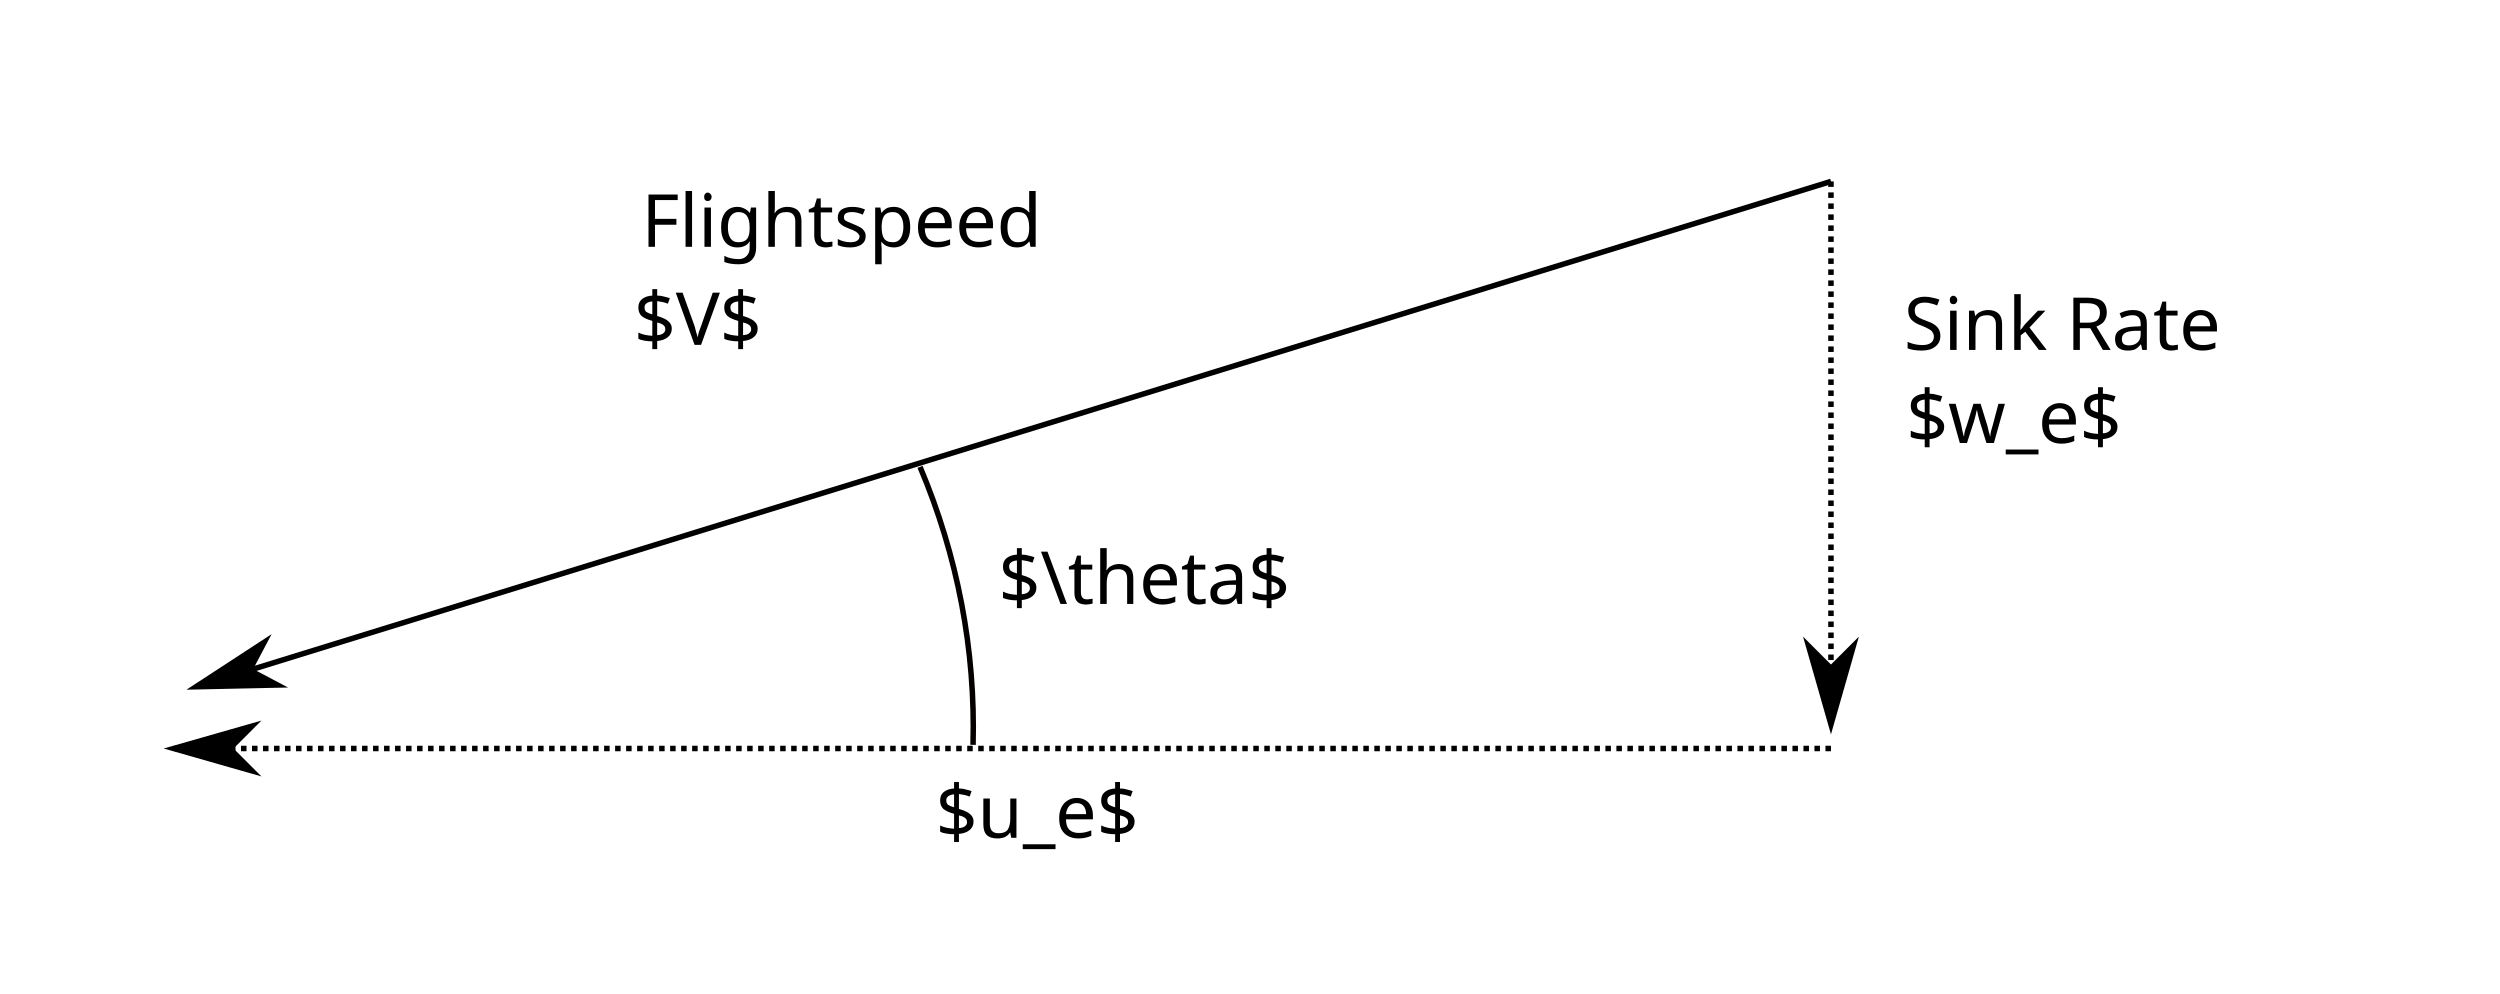
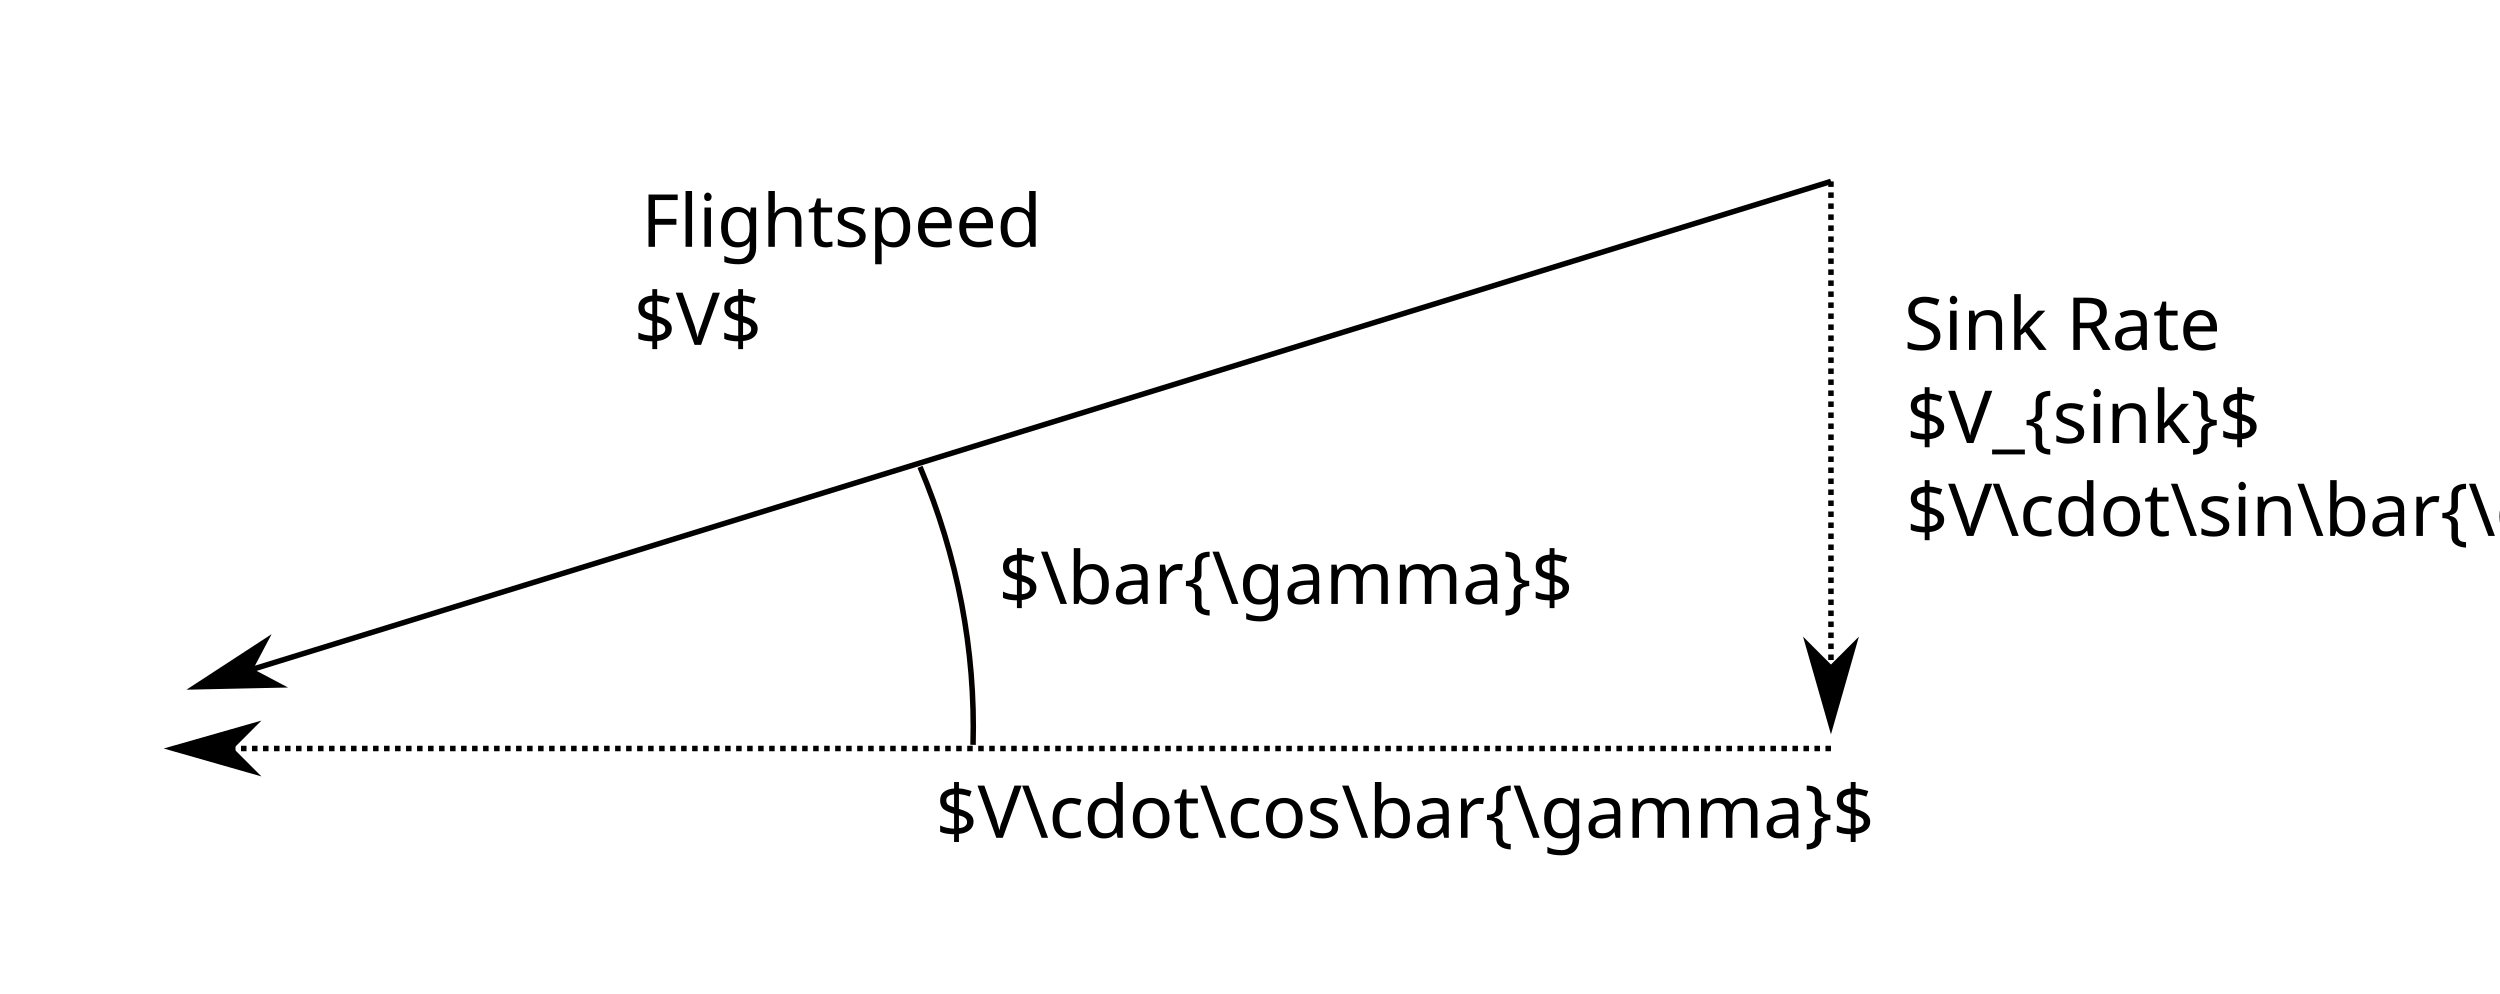
- <svg xmlns="http://www.w3.org/2000/svg" id="svg7516" version="1.1" viewBox="0 0 120.42 47.867" height="47.867mm" width="120.42mm">
+ <svg xmlns="http://www.w3.org/2000/svg" width="120.42mm" height="47.867mm" viewBox="0 0 120.42 47.867" version="1.1" id="svg7516">
  <defs id="defs7510">
-     <marker style="overflow:visible" id="marker8213" refX="0" refY="0" orient="auto">
-       <path transform="matrix(-0.8,0,0,-0.8,-10,0)" style="fill:#000000;fill-opacity:1;fill-rule:evenodd;stroke:#000000;stroke-width:1pt;stroke-opacity:1" d="M 0,0 5,-5 -12.5,0 5,5 Z" id="path8211" />
+     <marker orient="auto" refY="0" refX="0" id="marker8213" style="overflow:visible">
+       <path id="path8211" d="M 0,0 5,-5 -12.5,0 5,5 Z" style="fill:#000000;fill-opacity:1;fill-rule:evenodd;stroke:#000000;stroke-width:1pt;stroke-opacity:1" transform="matrix(-0.8,0,0,-0.8,-10,0)" />
    </marker>
-     <marker style="overflow:visible" id="marker8119" refX="0" refY="0" orient="auto">
-       <path transform="matrix(-0.8,0,0,-0.8,-10,0)" style="fill:#000000;fill-opacity:1;fill-rule:evenodd;stroke:#000000;stroke-width:1pt;stroke-opacity:1" d="M 0,0 5,-5 -12.5,0 5,5 Z" id="path8117" />
+     <marker orient="auto" refY="0" refX="0" id="marker8119" style="overflow:visible">
+       <path id="path8117" d="M 0,0 5,-5 -12.5,0 5,5 Z" style="fill:#000000;fill-opacity:1;fill-rule:evenodd;stroke:#000000;stroke-width:1pt;stroke-opacity:1" transform="matrix(-0.8,0,0,-0.8,-10,0)" />
    </marker>
-     <marker style="overflow:visible" id="Arrow1Lend" refX="0" refY="0" orient="auto">
-       <path transform="matrix(-0.8,0,0,-0.8,-10,0)" style="fill:#000000;fill-opacity:1;fill-rule:evenodd;stroke:#000000;stroke-width:1pt;stroke-opacity:1" d="M 0,0 5,-5 -12.5,0 5,5 Z" id="path7085" />
+     <marker orient="auto" refY="0" refX="0" id="Arrow1Lend" style="overflow:visible">
+       <path id="path7085" d="M 0,0 5,-5 -12.5,0 5,5 Z" style="fill:#000000;fill-opacity:1;fill-rule:evenodd;stroke:#000000;stroke-width:1pt;stroke-opacity:1" transform="matrix(-0.8,0,0,-0.8,-10,0)" />
    </marker>
-     <marker style="overflow:visible" id="Arrow1Lstart" refX="0" refY="0" orient="auto">
-       <path transform="matrix(0.8,0,0,0.8,10,0)" style="fill:#000000;fill-opacity:1;fill-rule:evenodd;stroke:#000000;stroke-width:1pt;stroke-opacity:1" d="M 0,0 5,-5 -12.5,0 5,5 Z" id="path7082" />
+     <marker orient="auto" refY="0" refX="0" id="Arrow1Lstart" style="overflow:visible">
+       <path id="path7082" d="M 0,0 5,-5 -12.5,0 5,5 Z" style="fill:#000000;fill-opacity:1;fill-rule:evenodd;stroke:#000000;stroke-width:1pt;stroke-opacity:1" transform="matrix(0.8,0,0,0.8,10,0)" />
    </marker>
  </defs>
-   <g transform="translate(-28.45812,-61.7542)" id="layer1">
-     <path id="path8079" d="M 116.652,70.492 37.93,94.824" style="fill:none;stroke:#000000;stroke-width:0.265;stroke-linecap:butt;stroke-linejoin:miter;stroke-miterlimit:4;stroke-dasharray:none;stroke-opacity:1;marker-end:url(#Arrow1Lend)" />
-     <path id="path8115" d="M 116.652,70.492 V 96.613" style="fill:none;stroke:#000000;stroke-width:0.265;stroke-linecap:butt;stroke-linejoin:miter;stroke-miterlimit:4;stroke-dasharray:0.265, 0.265;stroke-dashoffset:0;stroke-opacity:1;marker-end:url(#marker8119)" />
-     <path id="path8209" d="M 116.652,97.808 H 36.856" style="fill:none;stroke:#000000;stroke-width:0.265;stroke-linecap:butt;stroke-linejoin:miter;stroke-miterlimit:4;stroke-dasharray:0.265, 0.265;stroke-dashoffset:0;stroke-opacity:1;marker-end:url(#marker8213)" />
-     <text id="text8271" y="78.367" x="58.987" style="font-style:normal;font-weight:normal;font-size:3.528px;line-height:1.25;font-family:sans-serif;fill:#000000;fill-opacity:1;stroke:none;stroke-width:0.265" xml:space="preserve">
-       <tspan style="font-size:3.528px;stroke-width:0.265" y="78.367" x="58.987" id="tspan8269">$V$</tspan>
+   <g id="layer1" transform="translate(-28.45812,-61.7542)">
+     <path style="fill:none;stroke:#000000;stroke-width:0.265;stroke-linecap:butt;stroke-linejoin:miter;stroke-miterlimit:4;stroke-dasharray:none;stroke-opacity:1;marker-end:url(#Arrow1Lend)" d="M 116.652,70.492 37.93,94.824" id="path8079" />
+     <path style="fill:none;stroke:#000000;stroke-width:0.265;stroke-linecap:butt;stroke-linejoin:miter;stroke-miterlimit:4;stroke-dasharray:0.265, 0.265;stroke-dashoffset:0;stroke-opacity:1;marker-end:url(#marker8119)" d="M 116.652,70.492 V 96.613" id="path8115" />
+     <path style="fill:none;stroke:#000000;stroke-width:0.265;stroke-linecap:butt;stroke-linejoin:miter;stroke-miterlimit:4;stroke-dasharray:0.265, 0.265;stroke-dashoffset:0;stroke-opacity:1;marker-end:url(#marker8213)" d="M 116.652,97.808 H 36.856" id="path8209" />
+     <text xml:space="preserve" style="font-style:normal;font-weight:normal;font-size:3.528px;line-height:1.25;font-family:sans-serif;fill:#000000;fill-opacity:1;stroke:none;stroke-width:0.265" x="58.987" y="78.367" id="text8271">
+       <tspan id="tspan8269" x="58.987" y="78.367" style="font-size:3.528px;stroke-width:0.265">$V$</tspan>
    </text>
-     <text xml:space="preserve" style="font-style:normal;font-weight:normal;font-size:3.528px;line-height:1.25;font-family:sans-serif;fill:#000000;fill-opacity:1;stroke:none;stroke-width:0.265" x="59.351" y="73.643" id="text8275">
-       <tspan id="tspan8273" x="59.351" y="73.643" style="font-size:3.528px;stroke-width:0.265">Flightspeed</tspan>
+     <text id="text8275" y="73.643" x="59.351" style="font-style:normal;font-weight:normal;font-size:3.528px;line-height:1.25;font-family:sans-serif;fill:#000000;fill-opacity:1;stroke:none;stroke-width:0.265" xml:space="preserve">
+       <tspan style="font-size:3.528px;stroke-width:0.265" y="73.643" x="59.351" id="tspan8273">Flightspeed</tspan>
    </text>
-     <text id="text8279" y="78.61" x="120.155" style="font-style:normal;font-weight:normal;font-size:3.528px;line-height:1.25;font-family:sans-serif;fill:#000000;fill-opacity:1;stroke:none;stroke-width:0.265" xml:space="preserve">
-       <tspan style="font-size:3.528px;stroke-width:0.265" y="78.61" x="120.155" id="tspan8277">Sink Rate</tspan>
+     <text xml:space="preserve" style="font-style:normal;font-weight:normal;font-size:3.528px;line-height:1.25;font-family:sans-serif;fill:#000000;fill-opacity:1;stroke:none;stroke-width:0.265" x="120.155" y="78.61" id="text8279">
+       <tspan id="tspan8277" x="120.155" y="78.61" style="font-size:3.528px;stroke-width:0.265">Sink Rate</tspan>
    </text>
-     <text xml:space="preserve" style="font-style:normal;font-weight:normal;font-size:3.528px;line-height:1.25;font-family:sans-serif;fill:#000000;fill-opacity:1;stroke:none;stroke-width:0.265" x="120.276" y="83.092" id="text8283">
-       <tspan id="tspan8281" x="120.276" y="83.092" style="font-size:3.528px;stroke-width:0.265">$w_e$</tspan>
+     <text id="text8283" y="83.092" x="120.276" style="font-style:normal;font-weight:normal;font-size:3.528px;line-height:1.25;font-family:sans-serif;fill:#000000;fill-opacity:1;stroke:none;stroke-width:0.265" xml:space="preserve">
+       <tspan style="font-size:3.528px;stroke-width:0.265" y="83.092" x="120.276" id="tspan8281">$V_{sink}$</tspan>
    </text>
-     <text id="text8287" y="102.108" x="73.522" style="font-style:normal;font-weight:normal;font-size:3.528px;line-height:1.25;font-family:sans-serif;fill:#000000;fill-opacity:1;stroke:none;stroke-width:0.265" xml:space="preserve">
-       <tspan style="font-size:3.528px;stroke-width:0.265" y="102.108" x="73.522" id="tspan8285">$u_e$</tspan>
+     <text xml:space="preserve" style="font-style:normal;font-weight:normal;font-size:3.528px;line-height:1.25;font-family:sans-serif;fill:#000000;fill-opacity:1;stroke:none;stroke-width:0.265" x="73.522" y="102.108" id="text8287">
+       <tspan id="tspan8285" x="73.522" y="102.108" style="font-size:3.528px;stroke-width:0.265">$V\cdot\cos\bar{\gamma}$</tspan>
    </text>
-     <path d="m 72.774,84.242 a 41.788,36.337 0 0 1 2.554,13.39" id="path8289" style="fill:none;fill-opacity:0.976;stroke:#050000;stroke-width:0.265;stroke-miterlimit:4;stroke-dasharray:none;stroke-dashoffset:0;stroke-opacity:1" />
-     <text id="text8293" y="90.843" x="76.55" style="font-style:normal;font-weight:normal;font-size:3.528px;line-height:1.25;font-family:sans-serif;fill:#000000;fill-opacity:1;stroke:none;stroke-width:0.265" xml:space="preserve">
-       <tspan style="font-size:3.528px;stroke-width:0.265" y="90.843" x="76.55" id="tspan8291">$\theta$</tspan>
+     <path style="fill:none;fill-opacity:0.976;stroke:#050000;stroke-width:0.265;stroke-miterlimit:4;stroke-dasharray:none;stroke-dashoffset:0;stroke-opacity:1" id="path8289" d="m 72.774,84.242 a 41.788,36.337 0 0 1 2.554,13.39" />
+     <text xml:space="preserve" style="font-style:normal;font-weight:normal;font-size:3.528px;line-height:1.25;font-family:sans-serif;fill:#000000;fill-opacity:1;stroke:none;stroke-width:0.265" x="76.55" y="90.843" id="text8293">
+       <tspan id="tspan8291" x="76.55" y="90.843" style="font-size:3.528px;stroke-width:0.265">$\bar{\gamma}$</tspan>
+     </text>
+     <text id="text1537" y="87.574" x="120.276" style="font-style:normal;font-weight:normal;font-size:3.528px;line-height:1.25;font-family:sans-serif;fill:#000000;fill-opacity:1;stroke:none;stroke-width:0.265" xml:space="preserve">
+       <tspan style="font-size:3.528px;stroke-width:0.265" y="87.574" x="120.276" id="tspan1535">$V\cdot\sin\bar{\gamma}$</tspan>
    </text>
  </g>
</svg>
